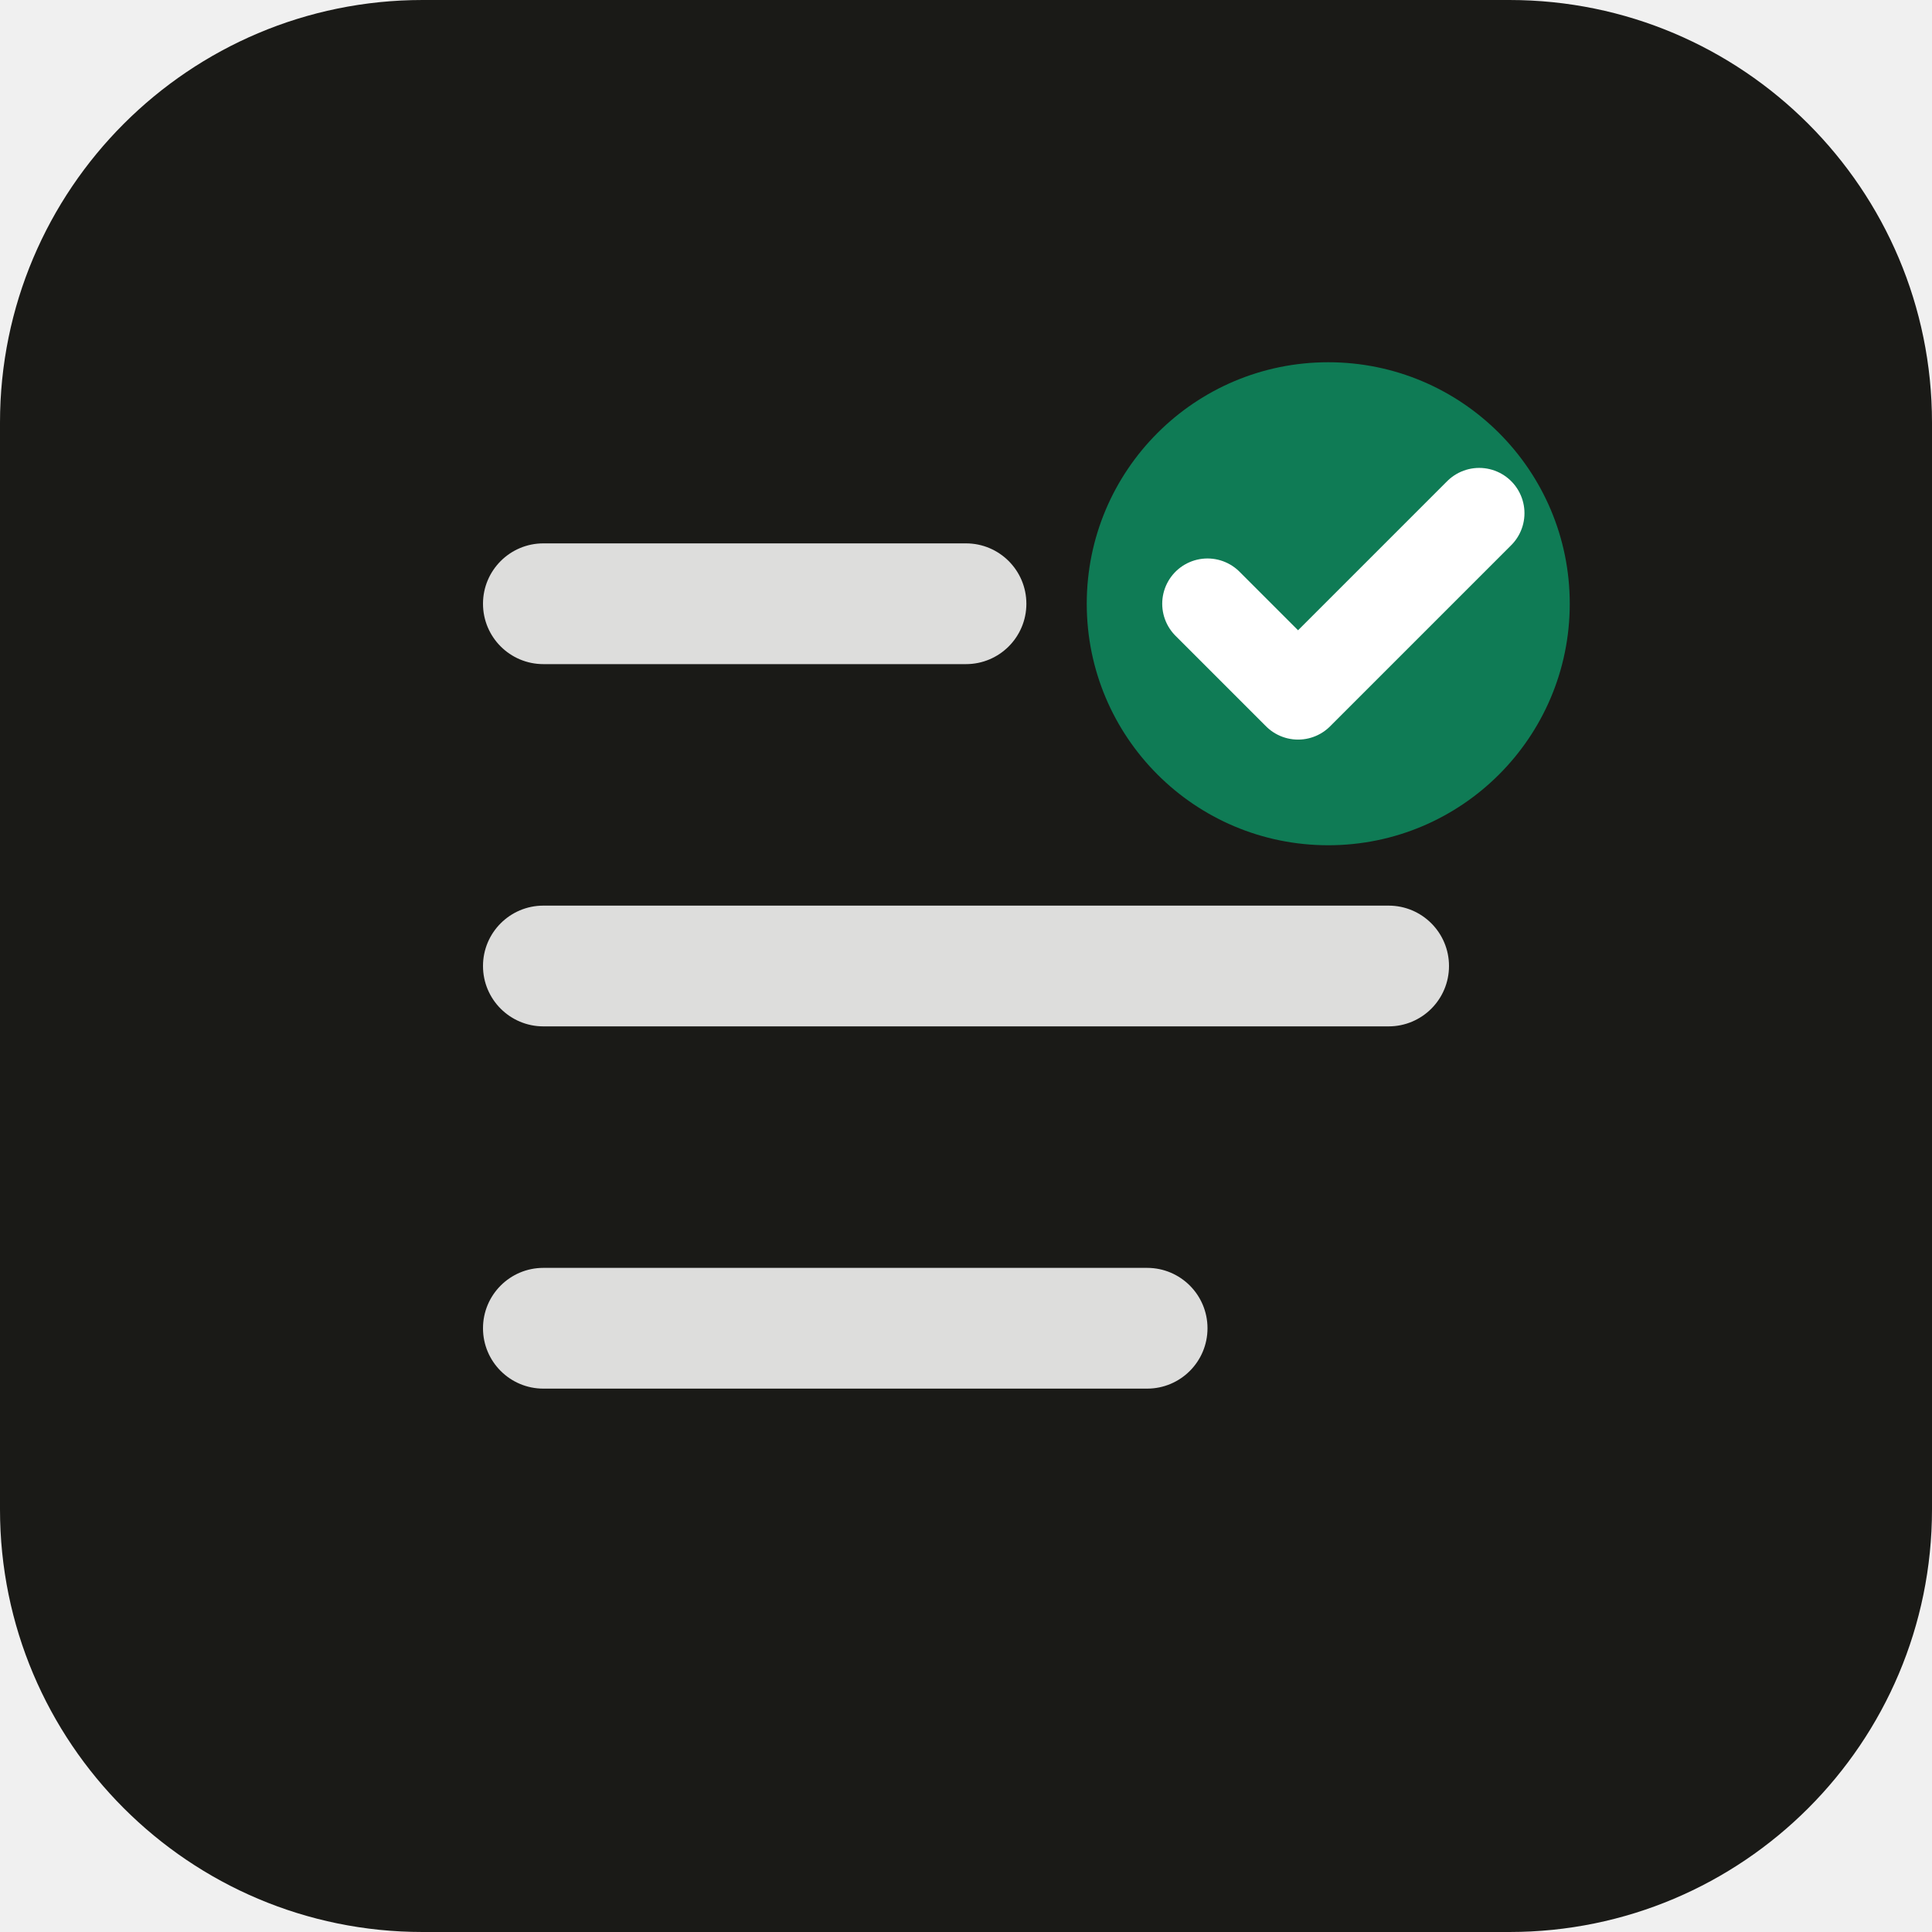
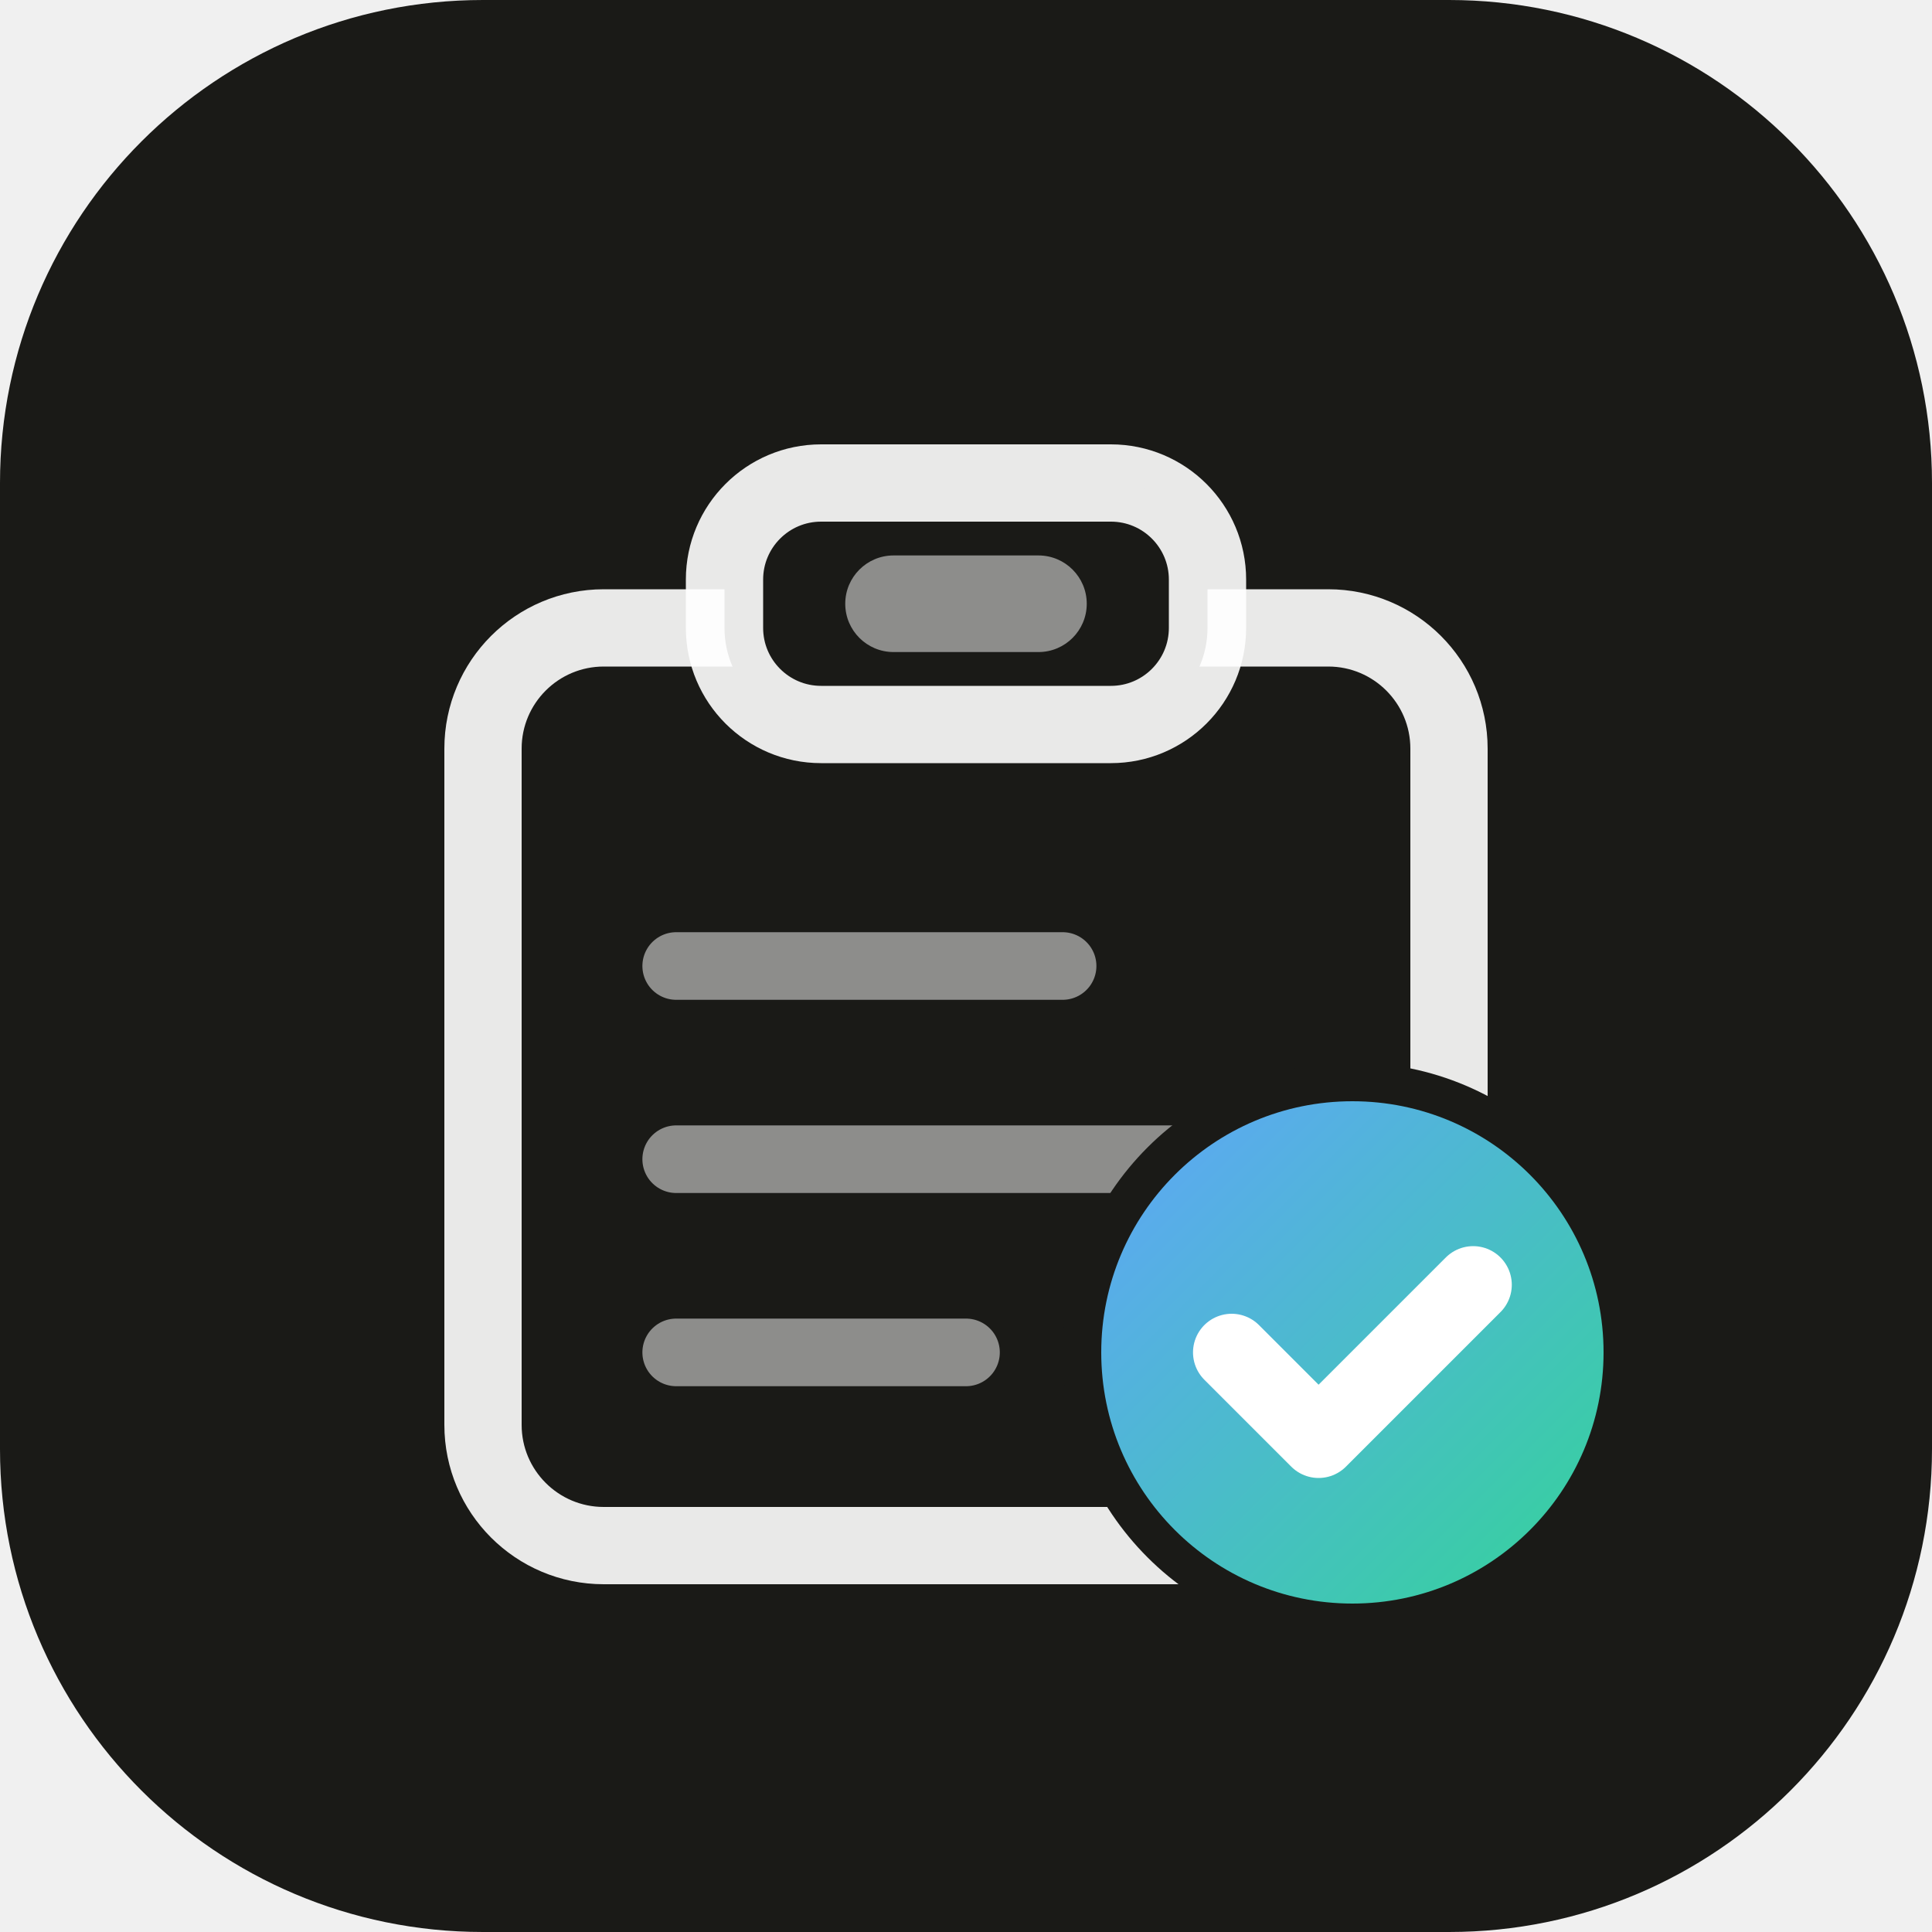
- <svg xmlns="http://www.w3.org/2000/svg" viewBox="0 0 32 32" width="32" height="32">
-   <rect width="32" height="32" rx="7" fill="#1A1A17" />
-   <rect x="8" y="9" width="9" height="2" rx="1" fill="white" opacity="0.85" />
-   <rect x="8" y="15" width="16" height="2" rx="1" fill="white" opacity="0.85" />
-   <rect x="8" y="21" width="12" height="2" rx="1" fill="white" opacity="0.85" />
-   <circle cx="22" cy="10" r="4" fill="#0F7B55" />
-   <path d="M20 10l1.5 1.5 3-3" stroke="white" stroke-width="1.5" stroke-linecap="round" stroke-linejoin="round" fill="none" />
+ <svg xmlns="http://www.w3.org/2000/svg" viewBox="0 0 40 40" fill="none">
+   <defs>
+     <linearGradient id="g" x1="0" y1="0" x2="1" y2="1">
+       <stop offset="0%" stop-color="#60a5fa" />
+       <stop offset="100%" stop-color="#34d399" />
+     </linearGradient>
+   </defs>
+   <rect width="40" height="40" rx="10" fill="#1A1A17" />
+   <rect x="10" y="13" width="20" height="19" rx="2.5" stroke="white" stroke-opacity="0.9" stroke-width="1.6" fill="none" />
+   <rect x="15" y="10" width="10" height="5" rx="2" fill="#1A1A17" stroke="white" stroke-opacity="0.9" stroke-width="1.6" />
+   <rect x="17.5" y="11.5" width="5" height="2" rx="1" fill="white" fill-opacity="0.5" />
+   <line x1="14" y1="20" x2="22" y2="20" stroke="white" stroke-opacity="0.5" stroke-width="1.4" stroke-linecap="round" />
+   <line x1="14" y1="24" x2="26" y2="24" stroke="white" stroke-opacity="0.5" stroke-width="1.4" stroke-linecap="round" />
+   <line x1="14" y1="28" x2="20" y2="28" stroke="white" stroke-opacity="0.5" stroke-width="1.4" stroke-linecap="round" />
+   <circle cx="28" cy="28" r="6" fill="#1A1A17" />
+   <circle cx="28" cy="28" r="5.2" fill="url(#g)" />
+   <path d="M25.5 28l1.8 1.8 3.2-3.2" stroke="white" stroke-width="1.6" stroke-linecap="round" stroke-linejoin="round" />
</svg>
